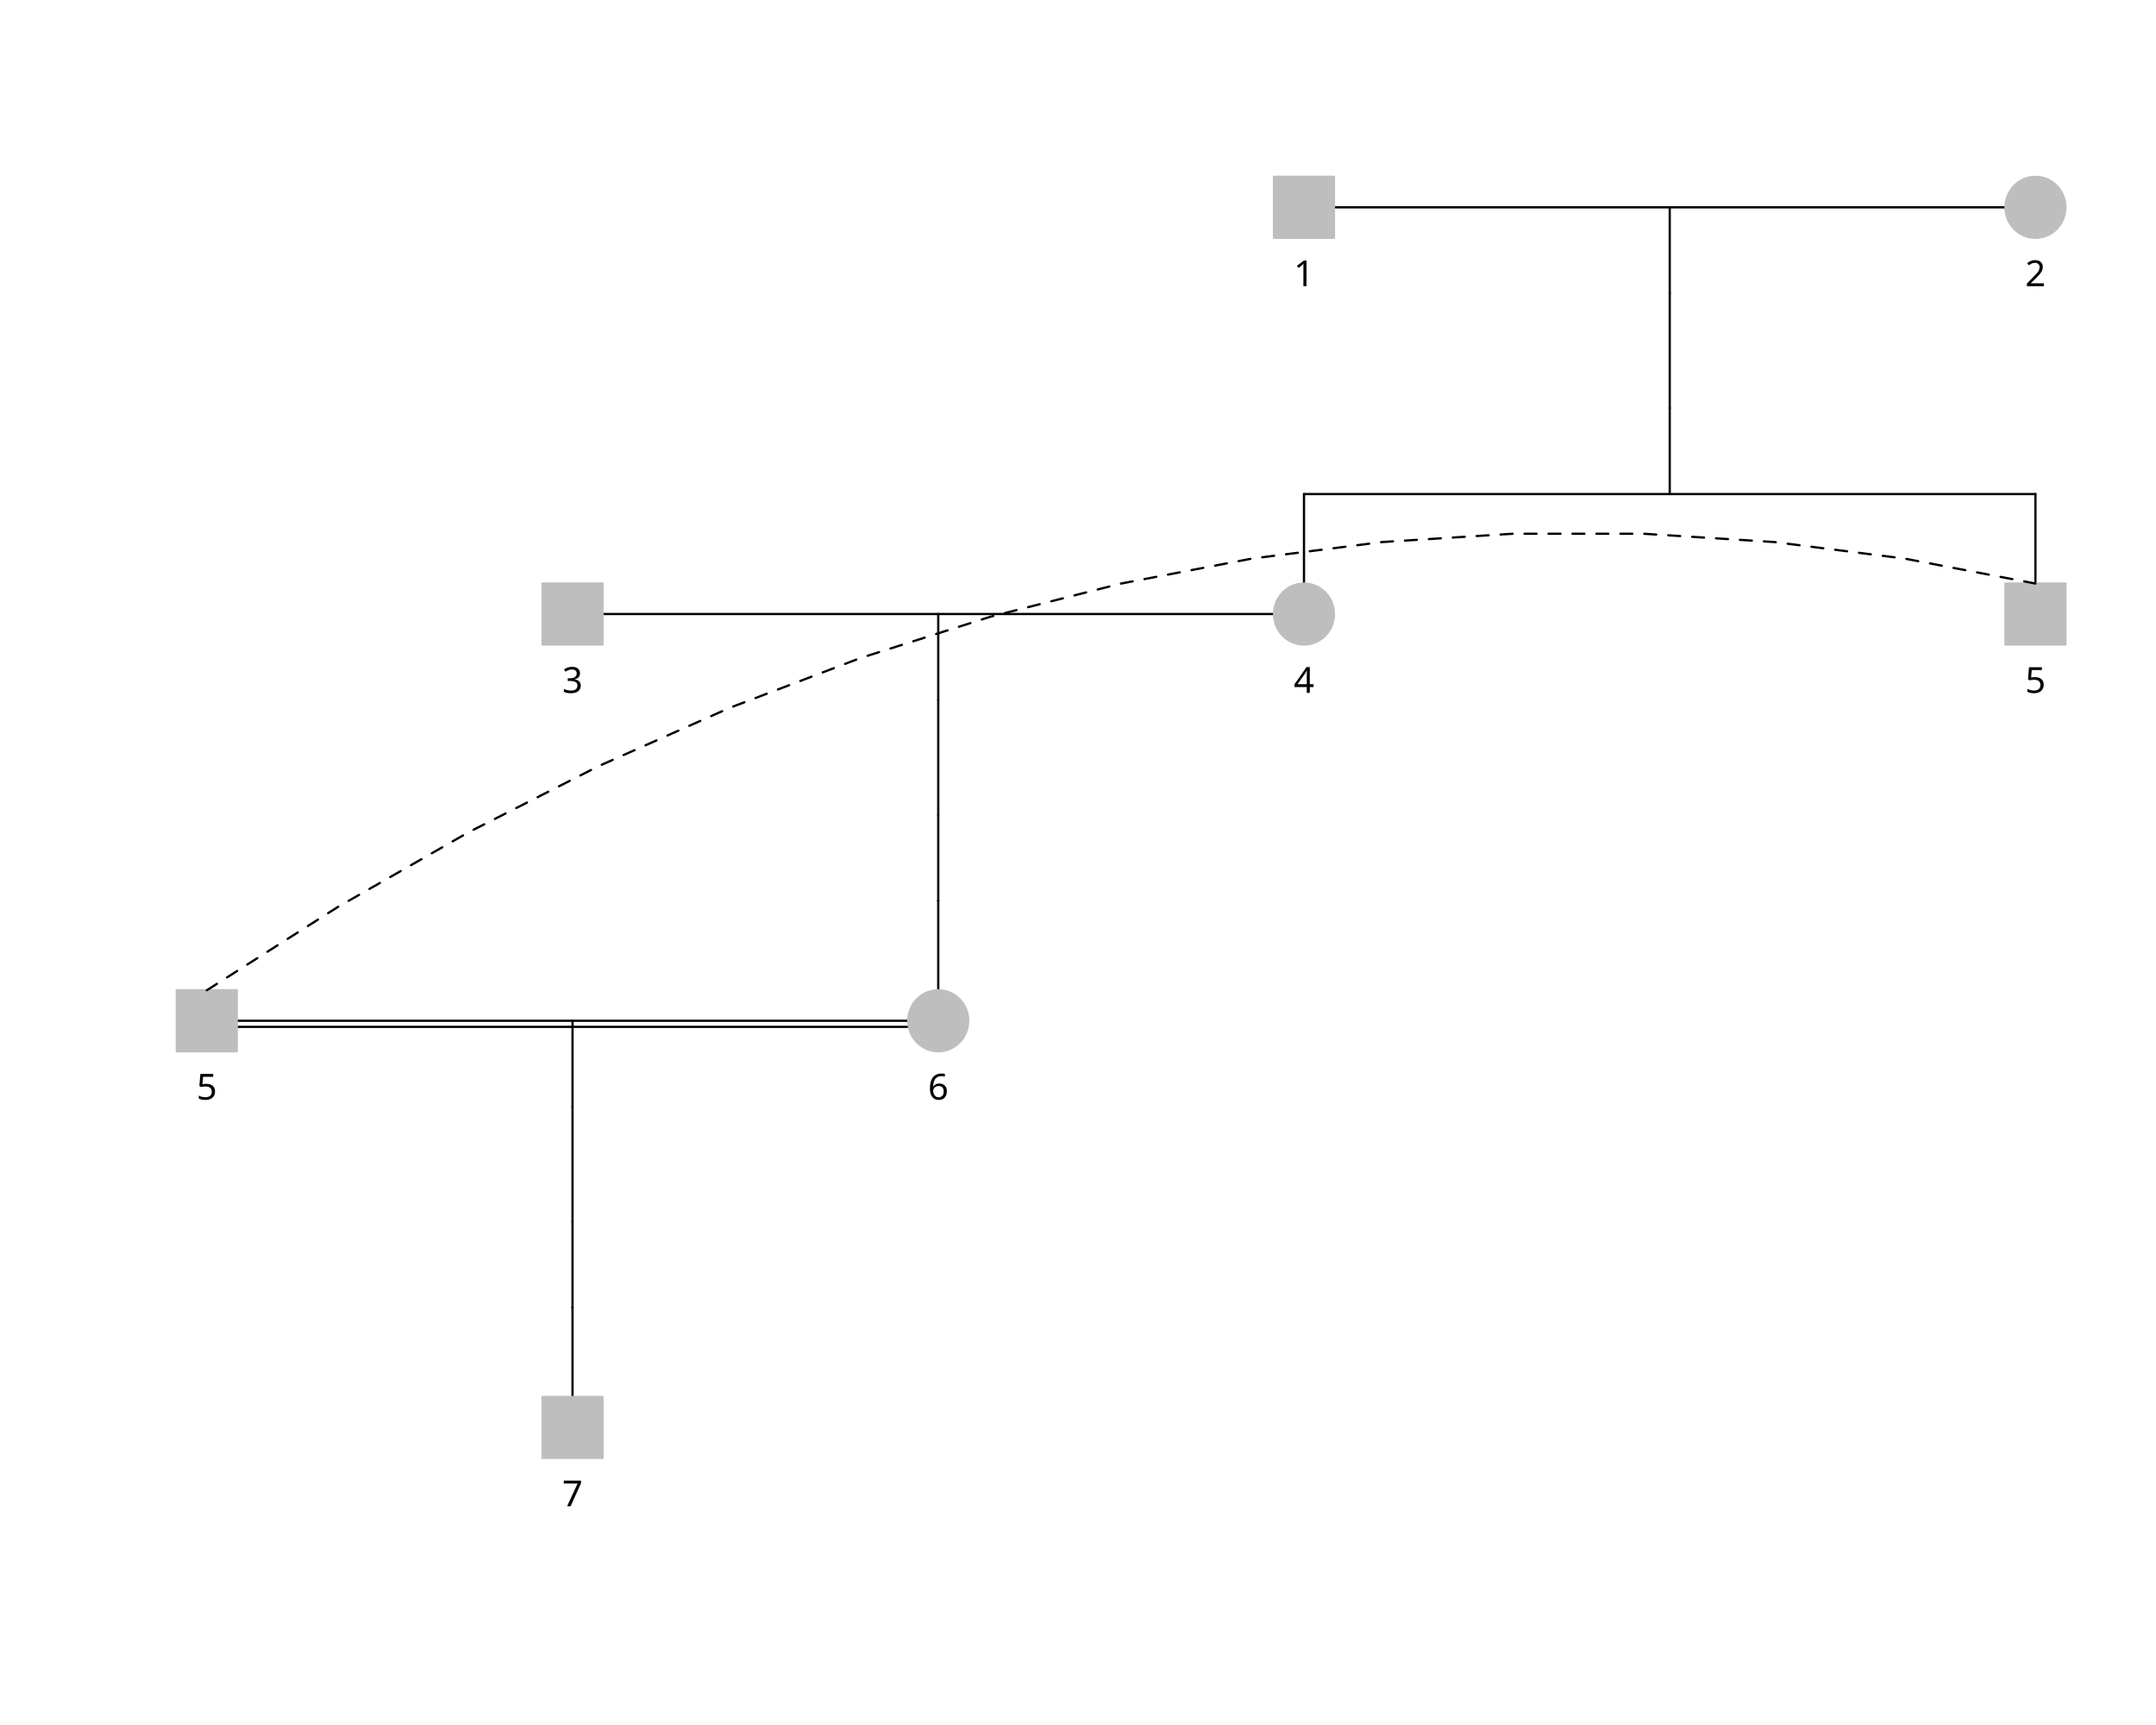
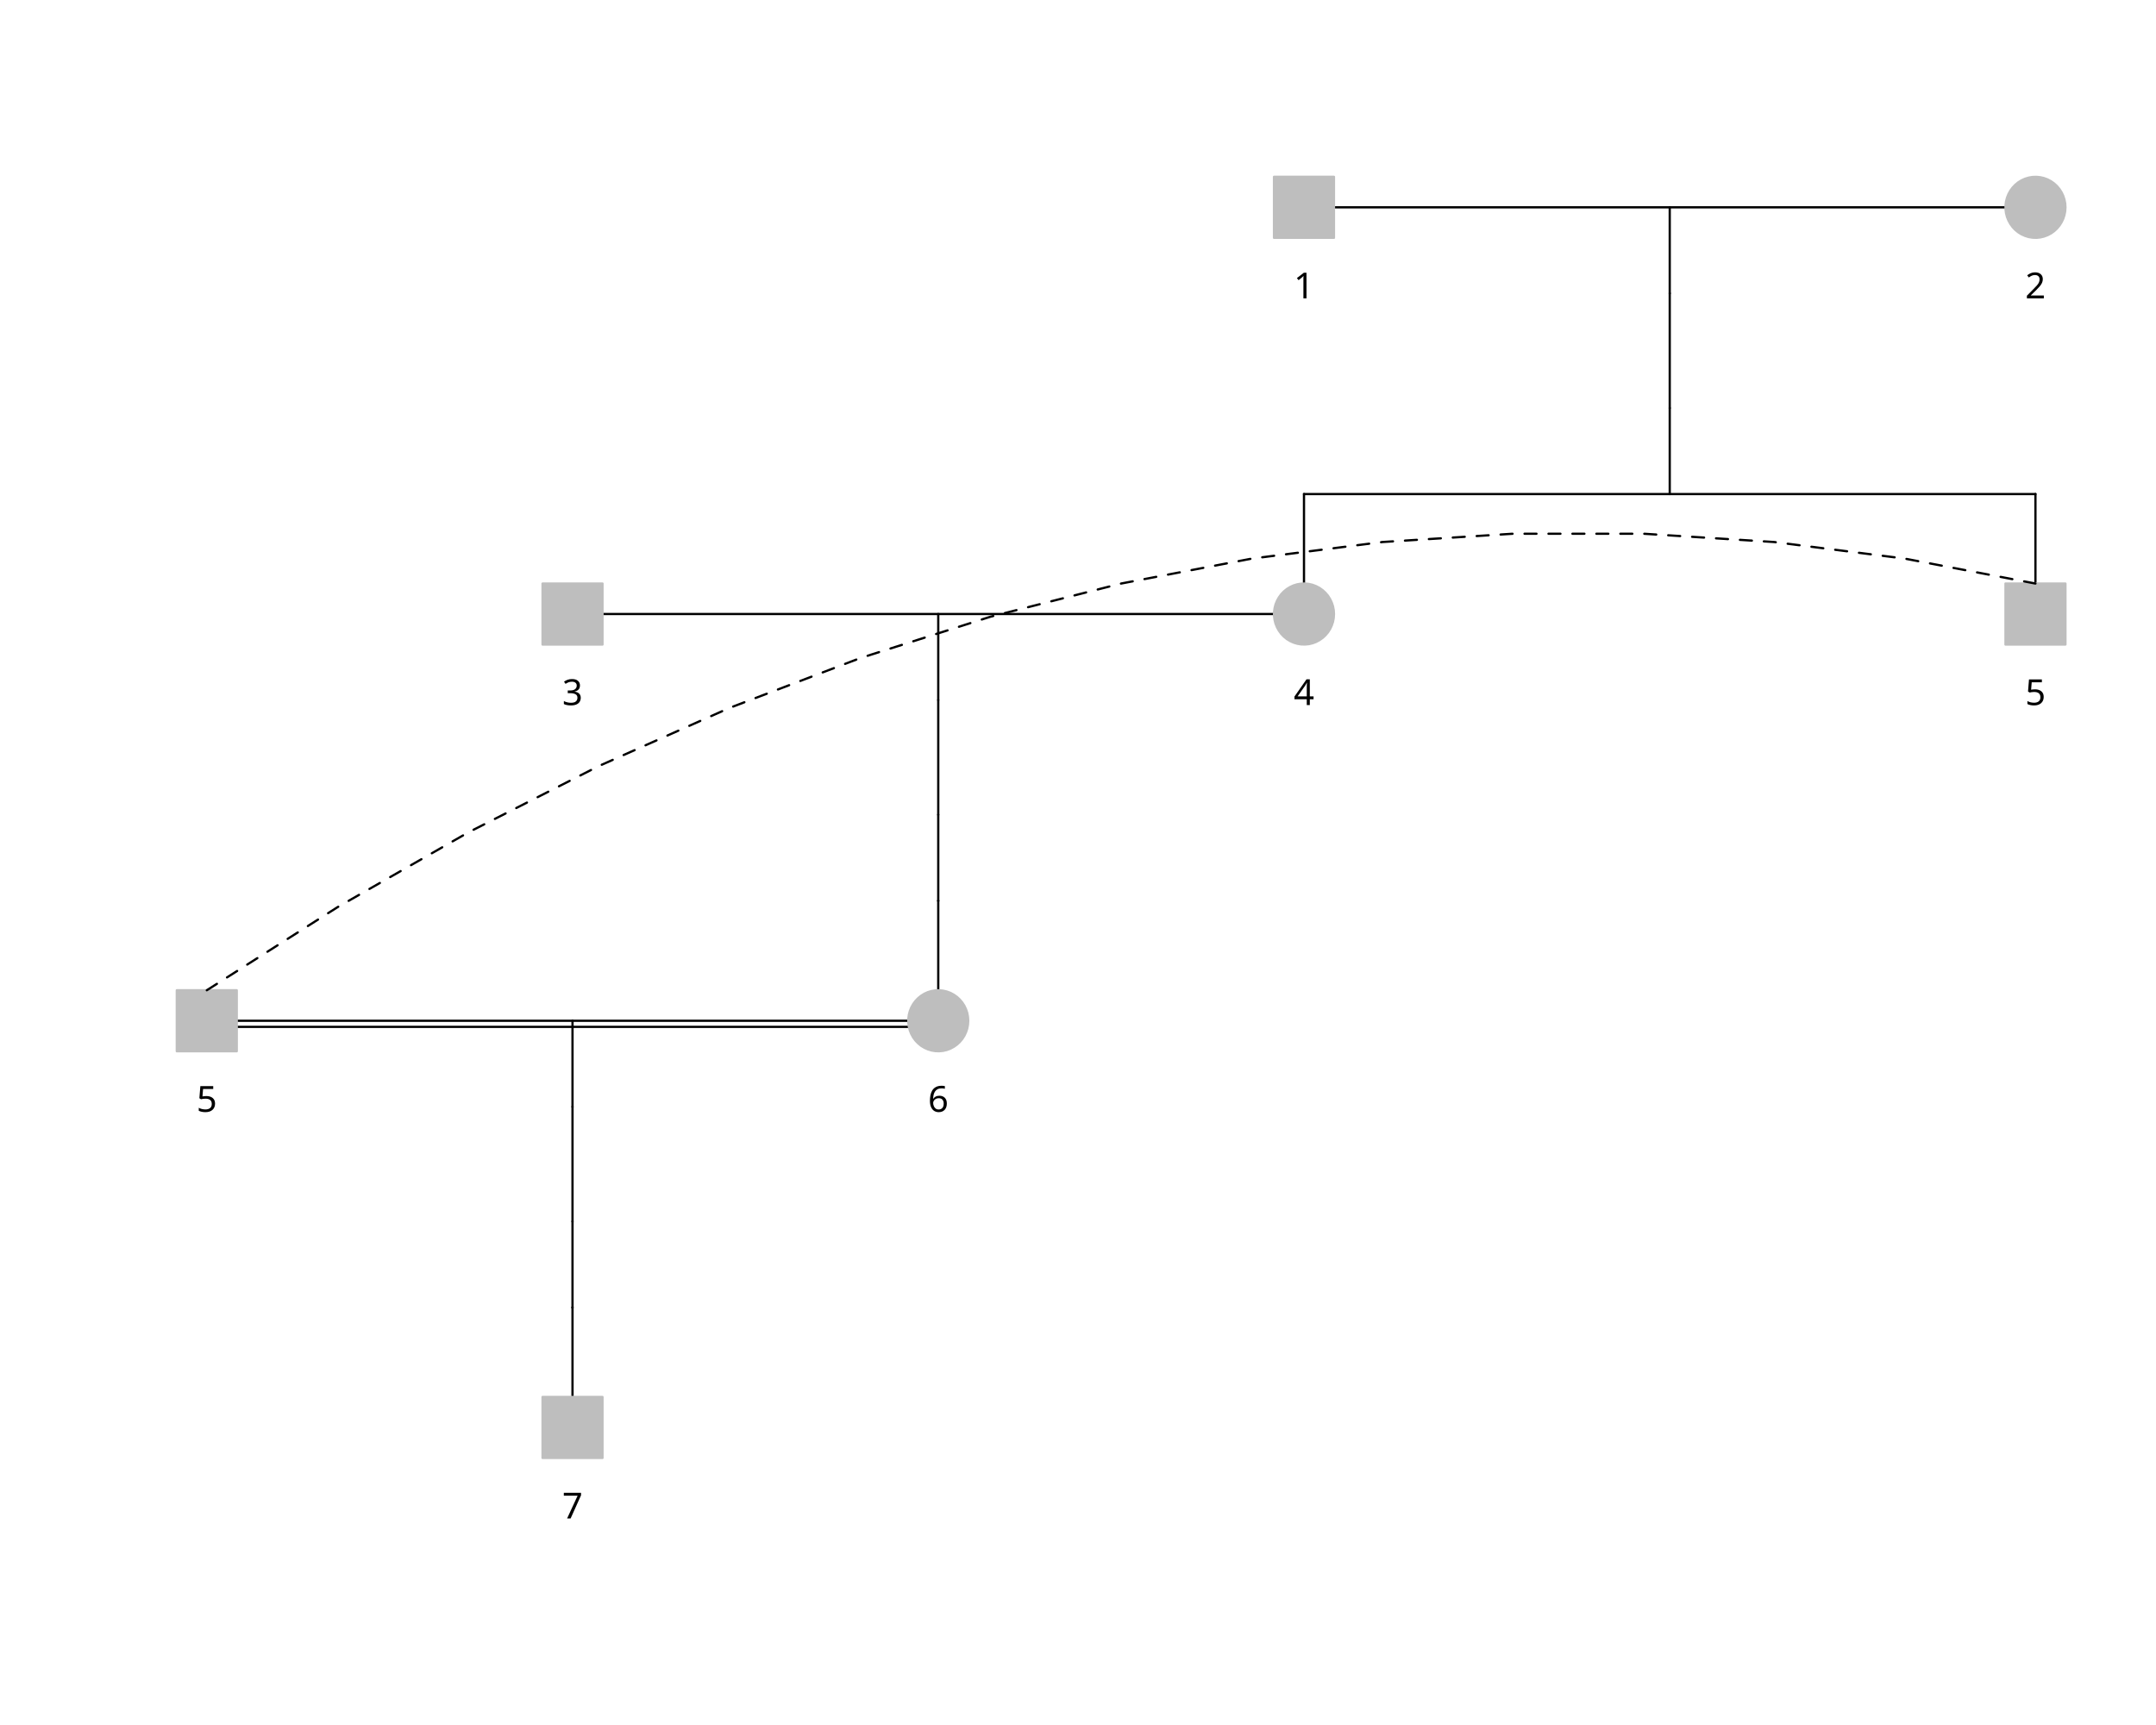
<svg xmlns="http://www.w3.org/2000/svg" class="svglite" data-engine-version="2.0" width="720.00pt" height="576.00pt" viewBox="0 0 720.00 576.00">
  <defs>
    <style type="text/css">
    .svglite line, .svglite polyline, .svglite polygon, .svglite path, .svglite rect, .svglite circle {
      fill: none;
      stroke: #000000;
      stroke-linecap: round;
      stroke-linejoin: round;
      stroke-miterlimit: 10.00;
    }
  </style>
  </defs>
  <rect width="100%" height="100%" style="stroke: none; fill: #FFFFFF;" />
  <defs>
    <clipPath id="cpMC4wMHw3MjAuMDB8MC4wMHw1NzYuMDA=">
      <rect x="0.00" y="0.00" width="720.00" height="576.00" />
    </clipPath>
  </defs>
  <g clip-path="url(#cpMC4wMHw3MjAuMDB8MC4wMHw1NzYuMDA=)">
    <line x1="445.48" y1="69.23" x2="669.73" y2="69.23" style="stroke-width: 0.75;" />
    <line x1="201.21" y1="205.03" x2="425.45" y2="205.03" style="stroke-width: 0.75;" />
    <line x1="79.07" y1="340.84" x2="303.32" y2="340.84" style="stroke-width: 0.75;" />
    <line x1="79.07" y1="342.88" x2="303.32" y2="342.88" style="stroke-width: 0.75;" />
    <line x1="435.47" y1="194.85" x2="435.47" y2="164.97" style="stroke-width: 0.75;" />
    <line x1="679.74" y1="194.85" x2="679.74" y2="164.97" style="stroke-width: 0.75;" />
    <line x1="435.47" y1="164.97" x2="679.74" y2="164.97" style="stroke-width: 0.75;" />
    <line x1="557.61" y1="164.97" x2="557.61" y2="136.25" style="stroke-width: 0.75;" />
    <line x1="557.61" y1="136.25" x2="557.61" y2="97.95" style="stroke-width: 0.75;" />
    <line x1="557.61" y1="97.95" x2="557.61" y2="69.23" style="stroke-width: 0.75;" />
    <line x1="313.33" y1="330.66" x2="313.33" y2="300.78" style="stroke-width: 0.75;" />
    <line x1="313.33" y1="300.78" x2="313.33" y2="300.78" style="stroke-width: 0.75;" />
    <line x1="313.33" y1="300.78" x2="313.33" y2="272.05" style="stroke-width: 0.75;" />
    <line x1="313.33" y1="272.05" x2="313.33" y2="233.76" style="stroke-width: 0.75;" />
    <line x1="313.33" y1="233.76" x2="313.33" y2="205.03" style="stroke-width: 0.75;" />
    <line x1="191.19" y1="466.46" x2="191.19" y2="436.59" style="stroke-width: 0.75;" />
    <line x1="191.19" y1="436.59" x2="191.19" y2="436.59" style="stroke-width: 0.75;" />
    <line x1="191.19" y1="436.59" x2="191.19" y2="407.86" style="stroke-width: 0.75;" />
    <line x1="191.19" y1="407.86" x2="191.19" y2="369.56" style="stroke-width: 0.75;" />
    <line x1="191.19" y1="369.56" x2="191.19" y2="340.84" style="stroke-width: 0.75;" />
    <polygon points="425.45,59.04 425.45,79.41 445.48,79.41 445.48,59.04 " style="stroke-width: 0.75; stroke: #BEBEBE; fill: #BEBEBE;" />
    <polygon points="181.18,194.85 181.18,215.22 201.21,215.22 201.21,194.85 " style="stroke-width: 0.75; stroke: #BEBEBE; fill: #BEBEBE;" />
    <polygon points="59.04,330.66 59.04,351.03 79.07,351.03 79.07,330.66 " style="stroke-width: 0.75; stroke: #BEBEBE; fill: #BEBEBE;" />
    <polygon points="181.18,466.46 181.18,486.83 201.21,486.83 201.21,466.46 " style="stroke-width: 0.75; stroke: #BEBEBE; fill: #BEBEBE;" />
    <polygon points="689.76,69.23 689.68,70.53 689.43,71.81 689.03,73.05 688.47,74.22 687.77,75.32 686.94,76.31 685.99,77.19 684.94,77.94 683.80,78.54 682.59,78.99 681.34,79.28 680.07,79.41 678.78,79.36 677.52,79.16 676.29,78.78 675.11,78.26 674.01,77.58 673.01,76.77 672.12,75.83 671.35,74.78 670.72,73.64 670.24,72.44 669.91,71.17 669.75,69.88 669.75,68.57 669.91,67.28 670.24,66.02 670.72,64.81 671.35,63.67 672.12,62.62 673.01,61.69 674.01,60.87 675.11,60.20 676.29,59.67 677.52,59.30 678.78,59.09 680.07,59.05 681.34,59.17 682.59,59.46 683.80,59.91 684.94,60.52 685.99,61.26 686.94,62.14 687.77,63.13 688.47,64.23 689.03,65.40 689.43,66.64 689.68,67.92 689.76,69.23 " style="stroke-width: 0.75; stroke: #BEBEBE; fill: #BEBEBE;" />
    <polygon points="445.48,205.03 445.40,206.34 445.16,207.62 444.75,208.86 444.20,210.03 443.50,211.13 442.66,212.12 441.71,213.00 440.66,213.74 439.52,214.35 438.32,214.80 437.07,215.09 435.79,215.21 434.51,215.17 433.24,214.96 432.01,214.59 430.84,214.06 429.74,213.39 428.74,212.57 427.84,211.64 427.08,210.59 426.45,209.45 425.96,208.24 425.64,206.98 425.47,205.69 425.47,204.38 425.64,203.09 425.96,201.82 426.45,200.61 427.08,199.48 427.84,198.43 428.74,197.49 429.74,196.68 430.84,196.00 432.01,195.47 433.24,195.10 434.51,194.89 435.79,194.85 437.07,194.98 438.32,195.27 439.52,195.72 440.66,196.32 441.71,197.07 442.66,197.95 443.50,198.94 444.20,200.04 444.75,201.21 445.16,202.45 445.40,203.73 445.48,205.03 " style="stroke-width: 0.75; stroke: #BEBEBE; fill: #BEBEBE;" />
    <polygon points="323.35,340.84 323.26,342.14 323.02,343.43 322.61,344.66 322.06,345.84 321.36,346.93 320.53,347.93 319.58,348.80 318.52,349.55 317.39,350.16 316.18,350.61 314.93,350.90 313.65,351.02 312.37,350.98 311.10,350.77 309.87,350.40 308.70,349.87 307.60,349.20 306.60,348.38 305.70,347.44 304.94,346.40 304.31,345.26 303.83,344.05 303.50,342.79 303.34,341.49 303.34,340.19 303.50,338.89 303.83,337.63 304.31,336.42 304.94,335.28 305.70,334.24 306.60,333.30 307.60,332.49 308.70,331.81 309.87,331.28 311.10,330.91 312.37,330.70 313.65,330.66 314.93,330.79 316.18,331.08 317.39,331.53 318.52,332.13 319.58,332.88 320.53,333.76 321.36,334.75 322.06,335.84 322.61,337.02 323.02,338.26 323.26,339.54 323.35,340.84 " style="stroke-width: 0.75; stroke: #BEBEBE; fill: #BEBEBE;" />
    <polygon points="669.73,194.85 669.73,215.22 689.76,215.22 689.76,194.85 " style="stroke-width: 0.75; stroke: #BEBEBE; fill: #BEBEBE;" />
    <polyline points="69.06,330.66 112.68,302.94 156.30,278.00 199.92,255.82 243.54,236.42 287.16,219.79 330.78,205.93 374.40,194.85 418.02,186.53 461.64,180.99 505.26,178.22 548.88,178.22 592.50,180.99 636.12,186.53 679.74,194.85 " style="stroke-width: 0.75; stroke-dasharray: 4.00,4.00;" />
-     <text x="435.47" y="95.55" text-anchor="middle" style="font-size: 12.00px; font-family: sans;" textLength="6.67px" lengthAdjust="spacingAndGlyphs">1</text>
-     <text x="191.19" y="231.35" text-anchor="middle" style="font-size: 12.00px; font-family: sans;" textLength="6.67px" lengthAdjust="spacingAndGlyphs">3</text>
-     <text x="69.06" y="367.16" text-anchor="middle" style="font-size: 12.00px; font-family: sans;" textLength="6.67px" lengthAdjust="spacingAndGlyphs">5</text>
-     <text x="191.19" y="502.97" text-anchor="middle" style="font-size: 12.00px; font-family: sans;" textLength="6.67px" lengthAdjust="spacingAndGlyphs">7</text>
-     <text x="679.74" y="95.55" text-anchor="middle" style="font-size: 12.00px; font-family: sans;" textLength="6.67px" lengthAdjust="spacingAndGlyphs">2</text>
-     <text x="435.47" y="231.35" text-anchor="middle" style="font-size: 12.00px; font-family: sans;" textLength="6.67px" lengthAdjust="spacingAndGlyphs">4</text>
-     <text x="313.33" y="367.16" text-anchor="middle" style="font-size: 12.00px; font-family: sans;" textLength="6.67px" lengthAdjust="spacingAndGlyphs">6</text>
-     <text x="679.74" y="231.35" text-anchor="middle" style="font-size: 12.00px; font-family: sans;" textLength="6.67px" lengthAdjust="spacingAndGlyphs">5</text>
+     <text x="435.47" y="99.62" text-anchor="middle" style="font-size: 12.00px; font-family: sans;" textLength="6.67px" lengthAdjust="spacingAndGlyphs">1</text>
+     <text x="191.19" y="235.43" text-anchor="middle" style="font-size: 12.00px; font-family: sans;" textLength="6.67px" lengthAdjust="spacingAndGlyphs">3</text>
+     <text x="69.06" y="371.24" text-anchor="middle" style="font-size: 12.00px; font-family: sans;" textLength="6.67px" lengthAdjust="spacingAndGlyphs">5</text>
+     <text x="191.19" y="507.04" text-anchor="middle" style="font-size: 12.00px; font-family: sans;" textLength="6.67px" lengthAdjust="spacingAndGlyphs">7</text>
+     <text x="679.74" y="99.62" text-anchor="middle" style="font-size: 12.00px; font-family: sans;" textLength="6.67px" lengthAdjust="spacingAndGlyphs">2</text>
+     <text x="435.47" y="235.43" text-anchor="middle" style="font-size: 12.00px; font-family: sans;" textLength="6.67px" lengthAdjust="spacingAndGlyphs">4</text>
+     <text x="313.33" y="371.24" text-anchor="middle" style="font-size: 12.00px; font-family: sans;" textLength="6.67px" lengthAdjust="spacingAndGlyphs">6</text>
+     <text x="679.74" y="235.43" text-anchor="middle" style="font-size: 12.00px; font-family: sans;" textLength="6.67px" lengthAdjust="spacingAndGlyphs">5</text>
  </g>
</svg>
